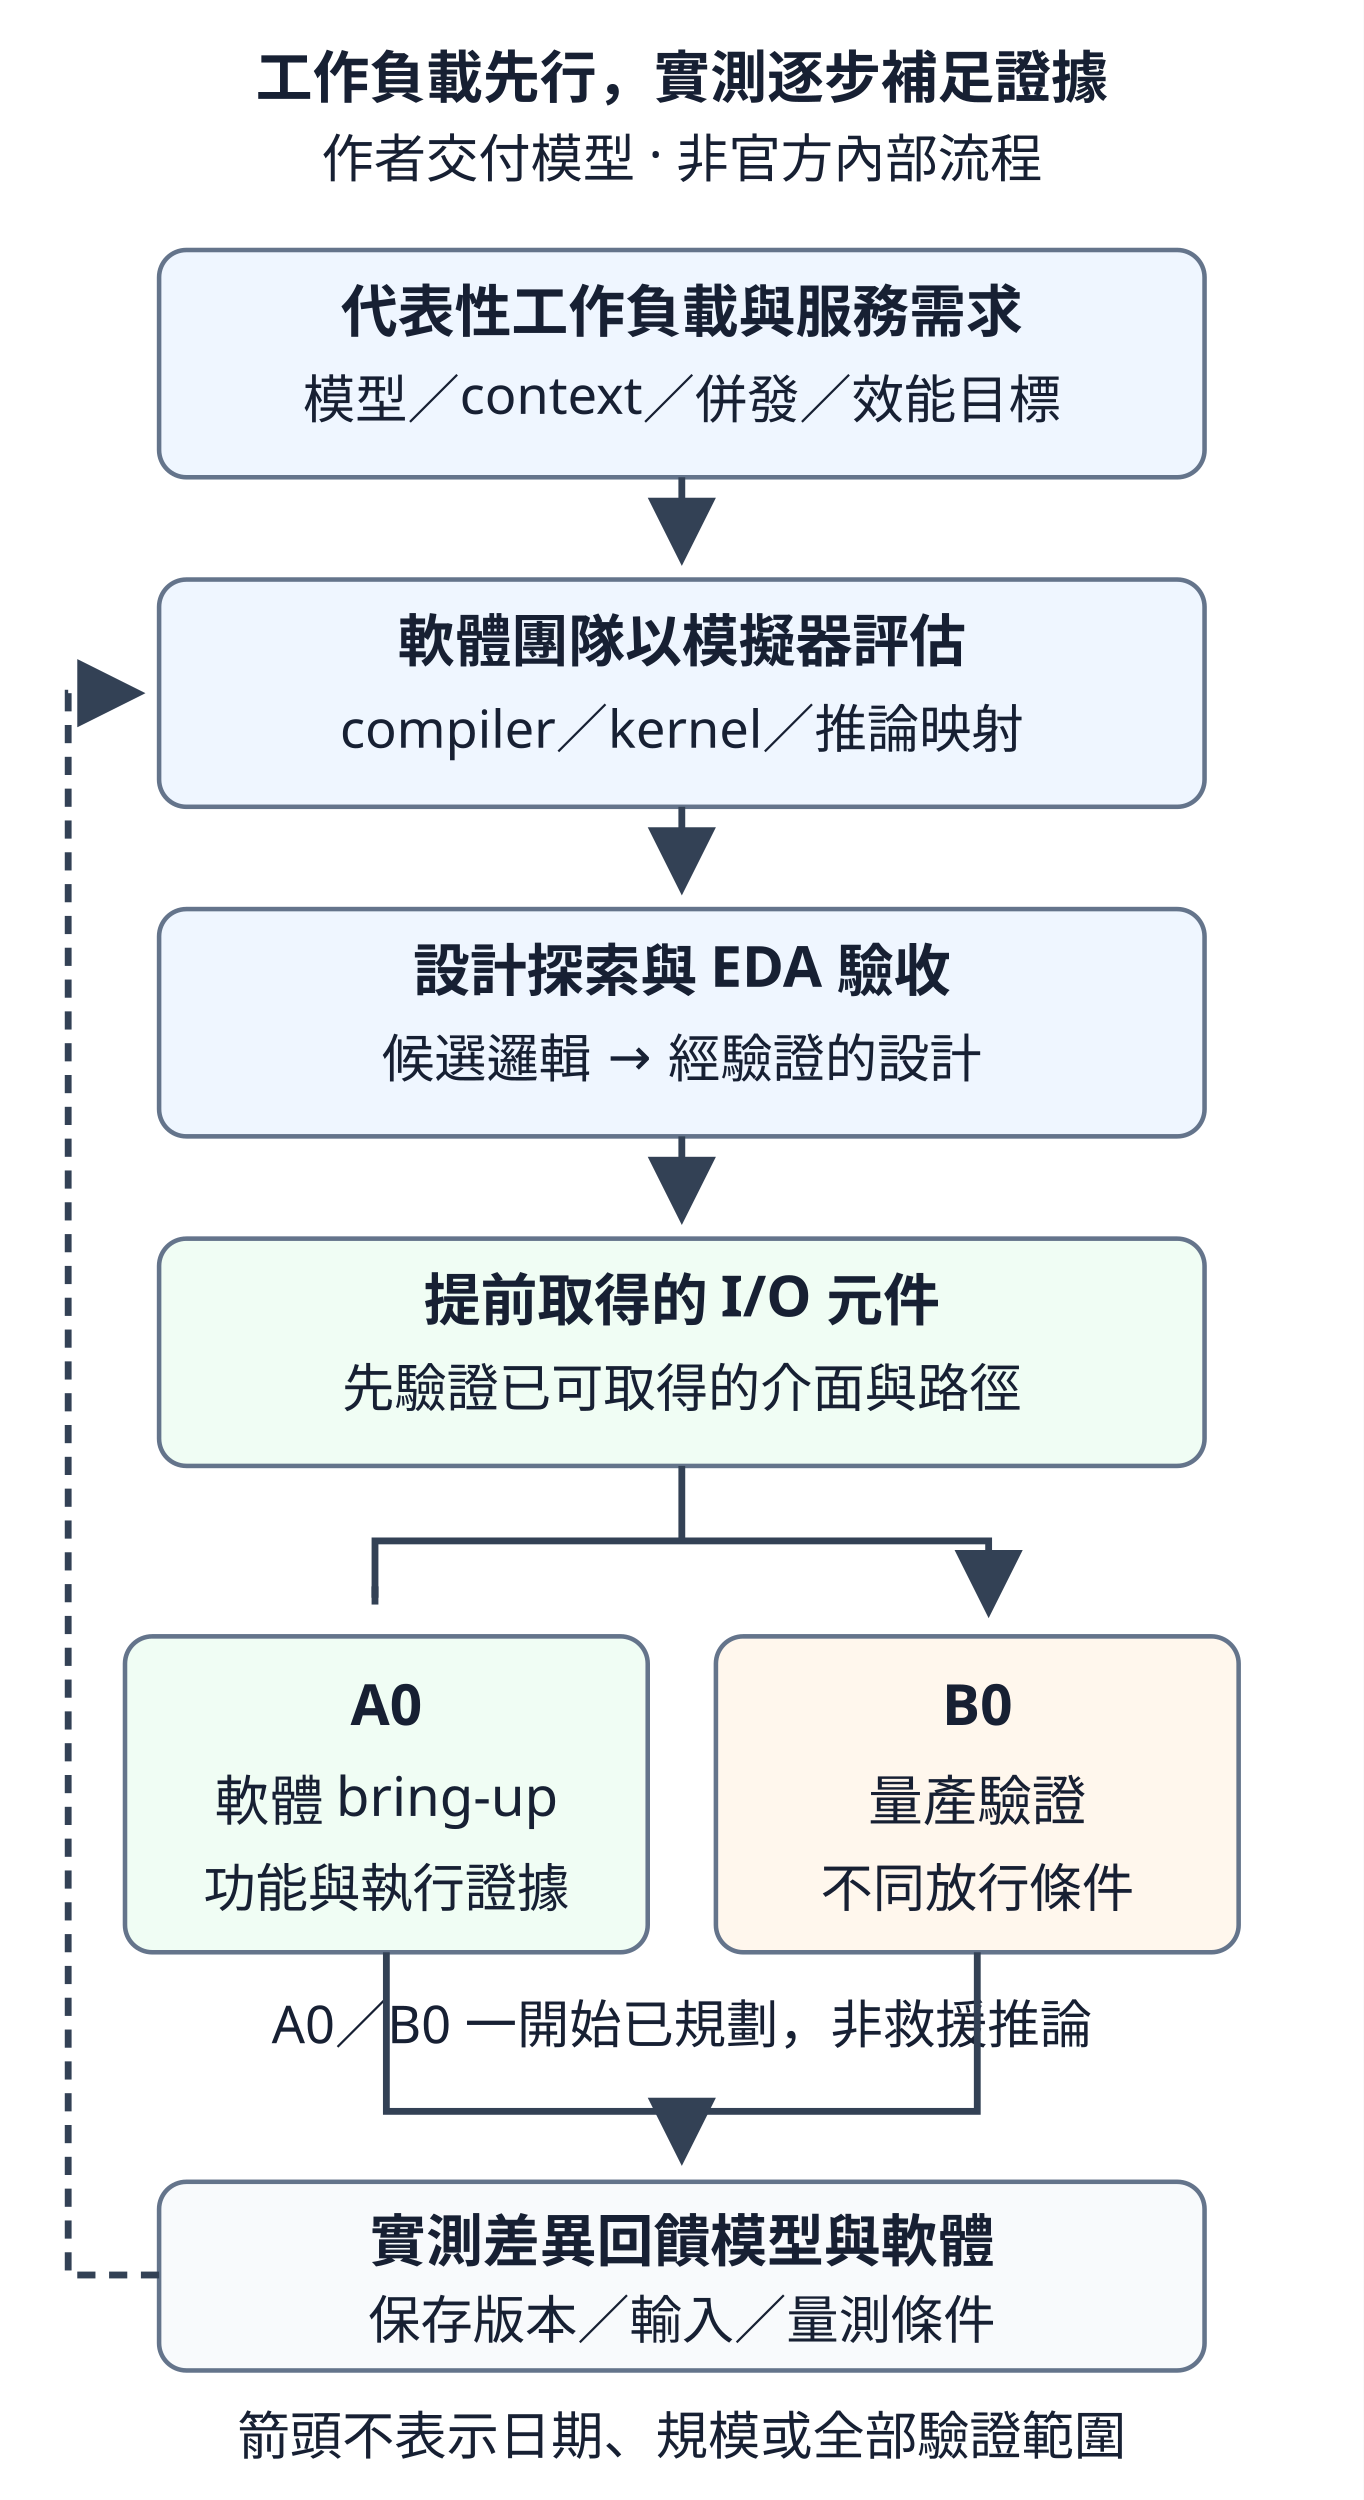
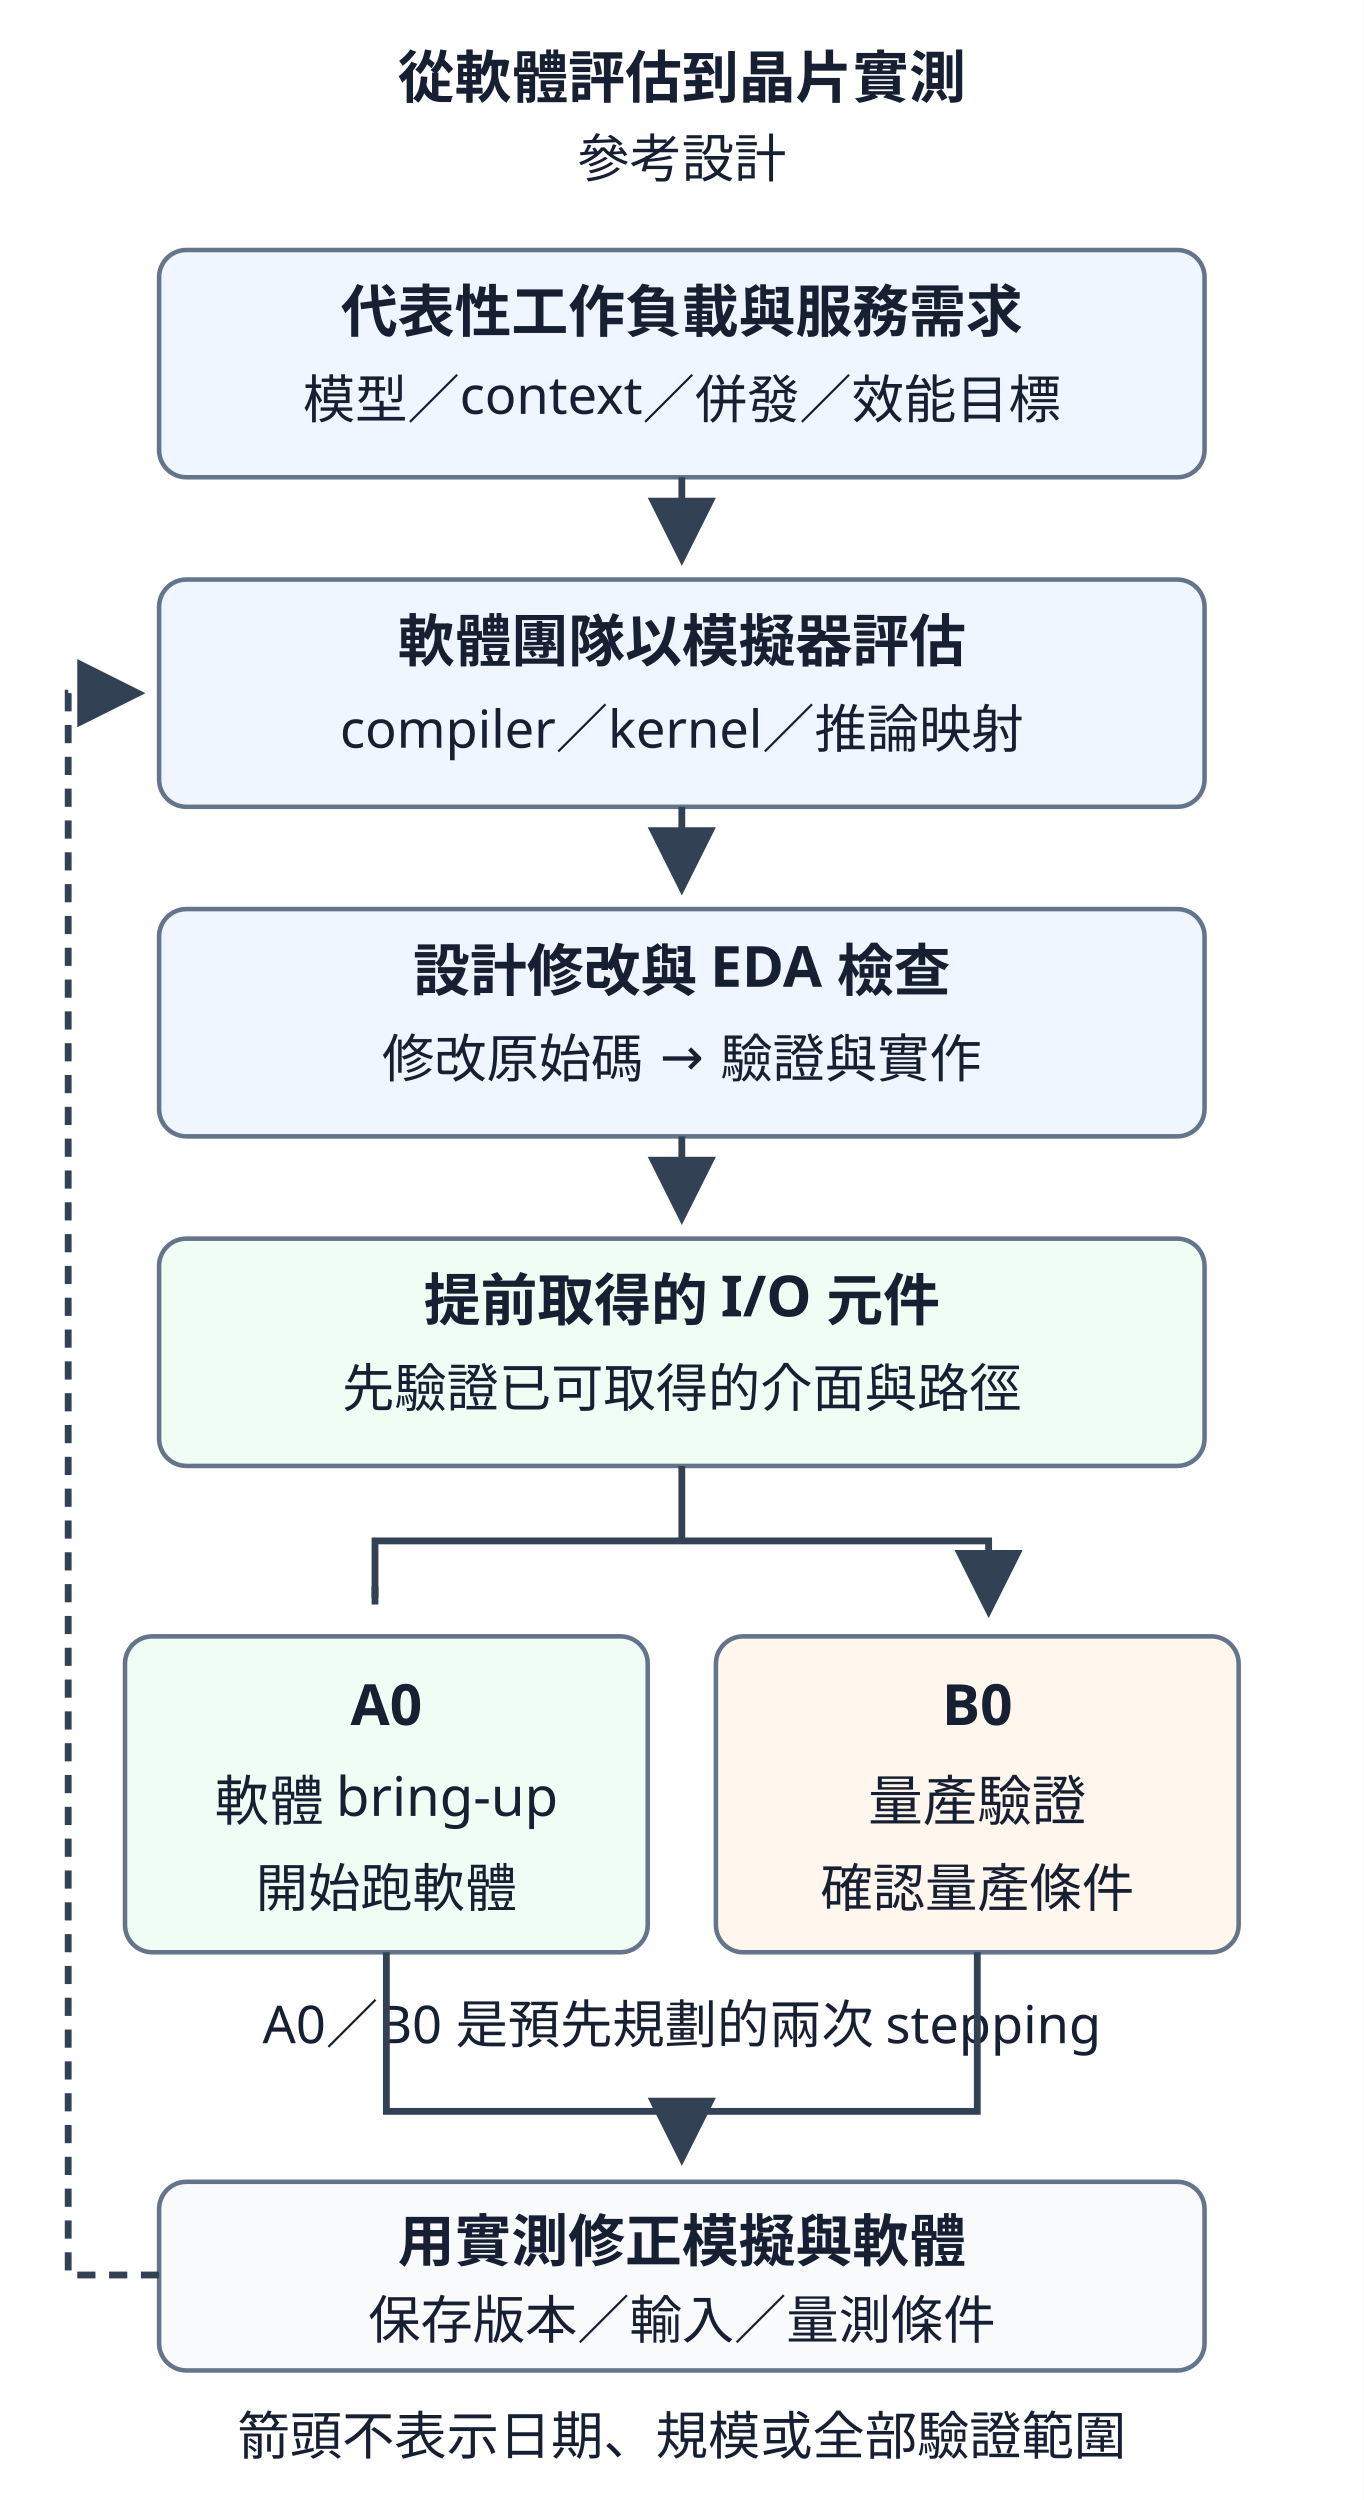
<svg xmlns="http://www.w3.org/2000/svg" width="600" height="1100" viewBox="0 0 600 1100" role="img" aria-labelledby="title desc">
  <defs>
    <marker id="arrow" markerWidth="10" markerHeight="10" refX="8" refY="5" orient="auto">
      <path d="M0 0 L10 5 L0 10 Z" fill="#334155" />
    </marker>
  </defs>
  <rect width="600" height="1100" fill="#ffffff" />
  <g font-family="system-ui, sans-serif" font-size="25" fill="#172033">
-     <text x="300" y="43" text-anchor="middle" font-weight="700">工作負載先行，實測逐步補足證據</text>
-     <text x="300" y="78" text-anchor="middle" font-size="23">作者交付模型 · 非官方內部流程</text>
+     <text x="300" y="43" text-anchor="middle" font-weight="700">從軟體評估到晶片實測</text>
+     <text x="300" y="78" text-anchor="middle" font-size="23">參考設計</text>
    <rect x="70" y="110" width="460" height="100" rx="12" fill="#eff6ff" stroke="#64748b" stroke-width="2" />
    <text x="300" y="146" text-anchor="middle" font-weight="700">代表性工作負載與服務需求</text>
    <text x="300" y="184" text-anchor="middle" font-size="23">模型／context／併發／效能目標</text>
    <path d="M300 210 V243" fill="none" stroke="#334155" stroke-width="3" marker-end="url(#arrow)" />
    <rect x="70" y="255" width="460" height="100" rx="12" fill="#eff6ff" stroke="#64748b" stroke-width="2" />
    <text x="300" y="291" text-anchor="middle" font-weight="700">軟體團隊以模擬器評估</text>
    <text x="300" y="329" text-anchor="middle" font-size="23">compiler／kernel／推論映射</text>
    <path d="M300 355 V388" fill="none" stroke="#334155" stroke-width="3" marker-end="url(#arrow)" />
    <rect x="70" y="400" width="460" height="100" rx="12" fill="#eff6ff" stroke="#64748b" stroke-width="2" />
-     <text x="300" y="436" text-anchor="middle" font-weight="700">設計探索與 EDA 驗收</text>
-     <text x="300" y="474" text-anchor="middle" font-size="23">候選邏輯 → 經驗證的設計</text>
+     <text x="300" y="436" text-anchor="middle" font-weight="700">設計修改與 EDA 檢查</text>
+     <text x="300" y="474" text-anchor="middle" font-size="23">修改原始碼 → 驗證與實作</text>
    <path d="M300 500 V533" fill="none" stroke="#334155" stroke-width="3" marker-end="url(#arrow)" />
    <rect x="70" y="545" width="460" height="100" rx="12" fill="#f0fdf4" stroke="#64748b" stroke-width="2" />
    <text x="300" y="581" text-anchor="middle" font-weight="700">提前取得的 I/O 元件</text>
    <text x="300" y="619" text-anchor="middle" font-size="23">先驗證已可取得的介面與路徑</text>
    <path d="M300 645 V678 M300 678 H165 V703 M300 678 H435 V703" fill="none" stroke="#334155" stroke-width="3" />
    <path d="M165 698 V706 M435 698 V706" fill="none" stroke="#334155" stroke-width="3" marker-end="url(#arrow)" />
    <rect x="55" y="720" width="230" height="139" rx="12" fill="#f0fdf4" stroke="#64748b" stroke-width="2" />
    <rect x="315" y="720" width="230" height="139" rx="12" fill="#fff7ed" stroke="#64748b" stroke-width="2" />
    <text x="170" y="759" text-anchor="middle" font-weight="700">A0</text>
    <text x="170" y="801" text-anchor="middle" font-size="24">軟體 bring-up</text>
-     <text x="170" y="839" text-anchor="middle" font-size="23">功能與執行證據</text>
+     <text x="170" y="839" text-anchor="middle" font-size="23">開始跑軟體</text>
    <text x="430" y="759" text-anchor="middle" font-weight="700">B0</text>
    <text x="430" y="801" text-anchor="middle" font-size="24">量產驗證</text>
-     <text x="430" y="839" text-anchor="middle" font-size="23">不同放行條件</text>
-     <text x="300" y="899" text-anchor="middle" font-size="23">A0／B0 一開始已規劃，非救援推論</text>
+     <text x="430" y="839" text-anchor="middle" font-size="23">確認量產條件</text>
+     <text x="300" y="899" text-anchor="middle" font-size="23">A0／B0 是預先規劃的兩次 stepping</text>
    <path d="M170 859 V929 H300 M430 859 V929 H300 V947" fill="none" stroke="#334155" stroke-width="3" marker-end="url(#arrow)" />
    <rect x="70" y="960" width="460" height="83" rx="12" fill="#f8fafc" stroke="#64748b" stroke-width="2" />
-     <text x="300" y="995" text-anchor="middle" font-weight="700">實測差異回饋模型與軟體</text>
+     <text x="300" y="995" text-anchor="middle" font-weight="700">用實測修正模擬與軟體</text>
    <text x="300" y="1029" text-anchor="middle" font-size="23">保存版本／輸入／量測條件</text>
    <path d="M70 1001 H30 V305 H58" fill="none" stroke="#334155" stroke-width="3" stroke-dasharray="8 6" marker-end="url(#arrow)" />
    <text x="300" y="1080" text-anchor="middle" font-size="23">箭頭不表示日期、規模或全部驗證範圍</text>
  </g>
  <style>/* auto dark mode */@media (prefers-color-scheme: dark){svg:not([fill]){fill:#e4e6e7}[fill="#172033" i]{fill:#d0d5e1}[fill="#334155" i]{fill:#c6ccd5}[fill="#eff6ff" i]{fill:#132031}[fill="#f0fdf4" i]{fill:#162e1e}[fill="#f8fafc" i]{fill:#1a2026}[fill="#fff7ed" i]{fill:#322413}[fill="#ffffff" i]{fill:#1b1f20}[stroke="#334155" i]{stroke:#c6ccd5}[stroke="#64748b" i]{stroke:#929eb0}}</style>
</svg>
